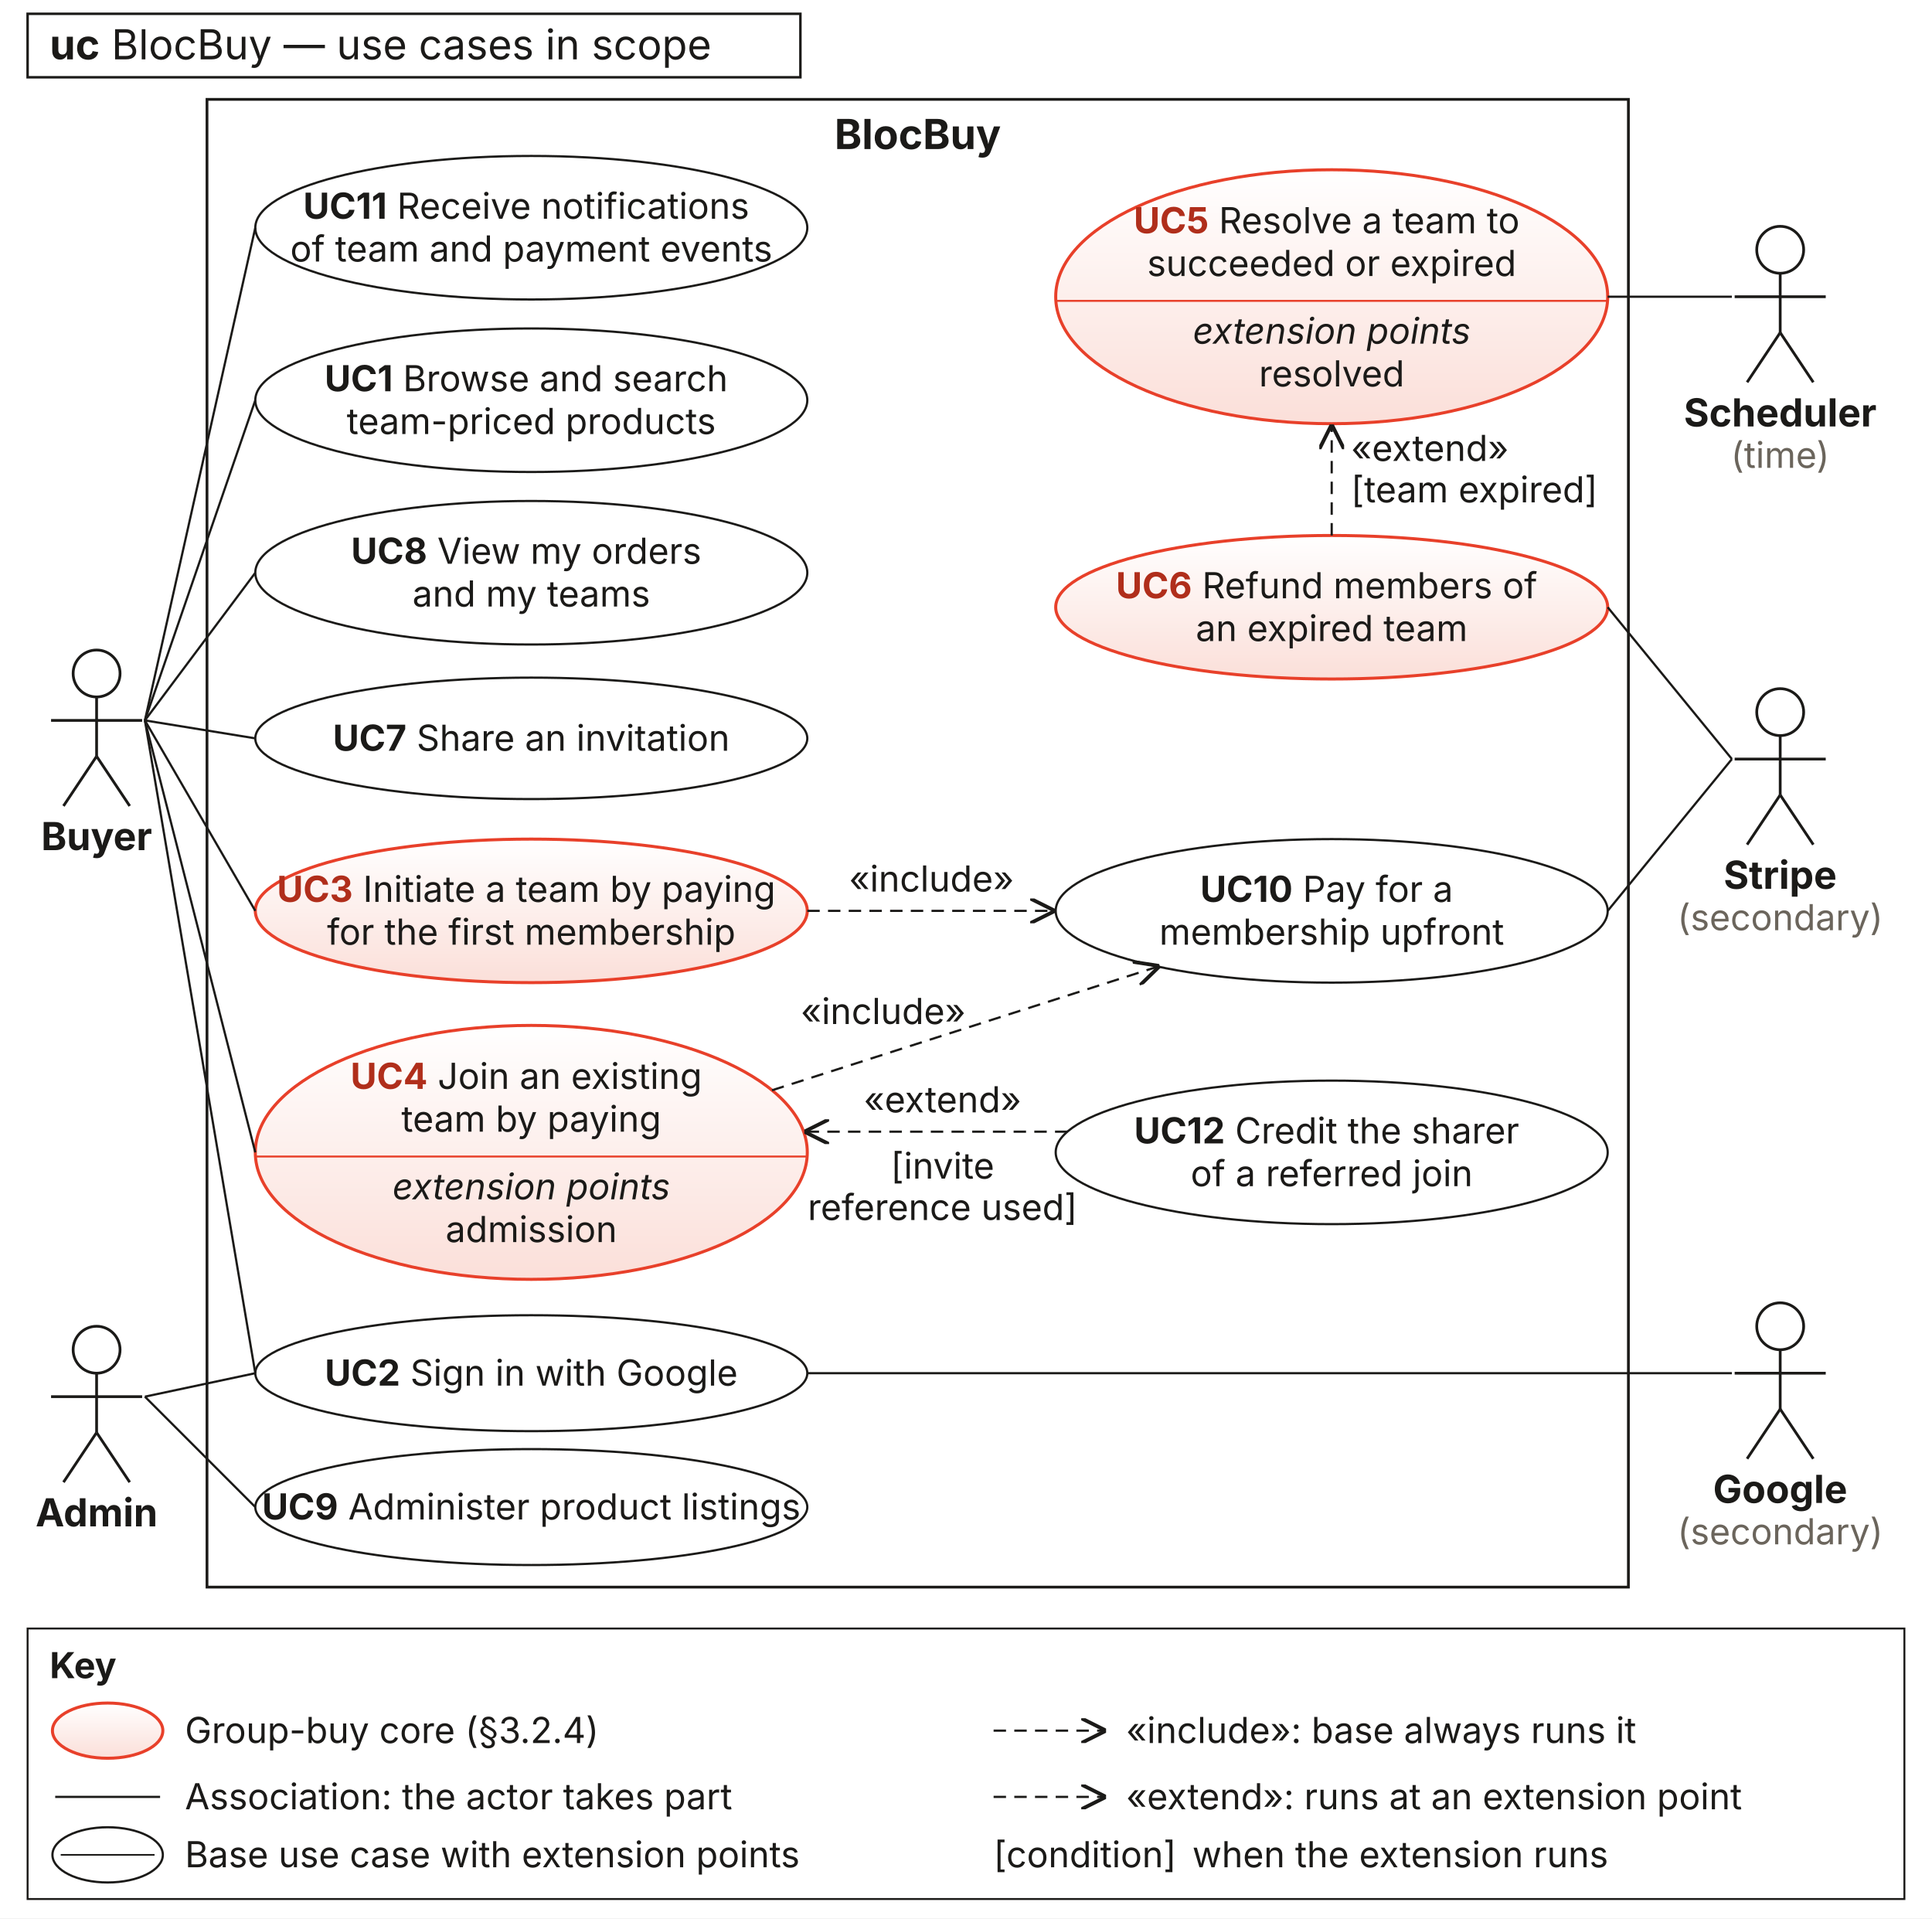
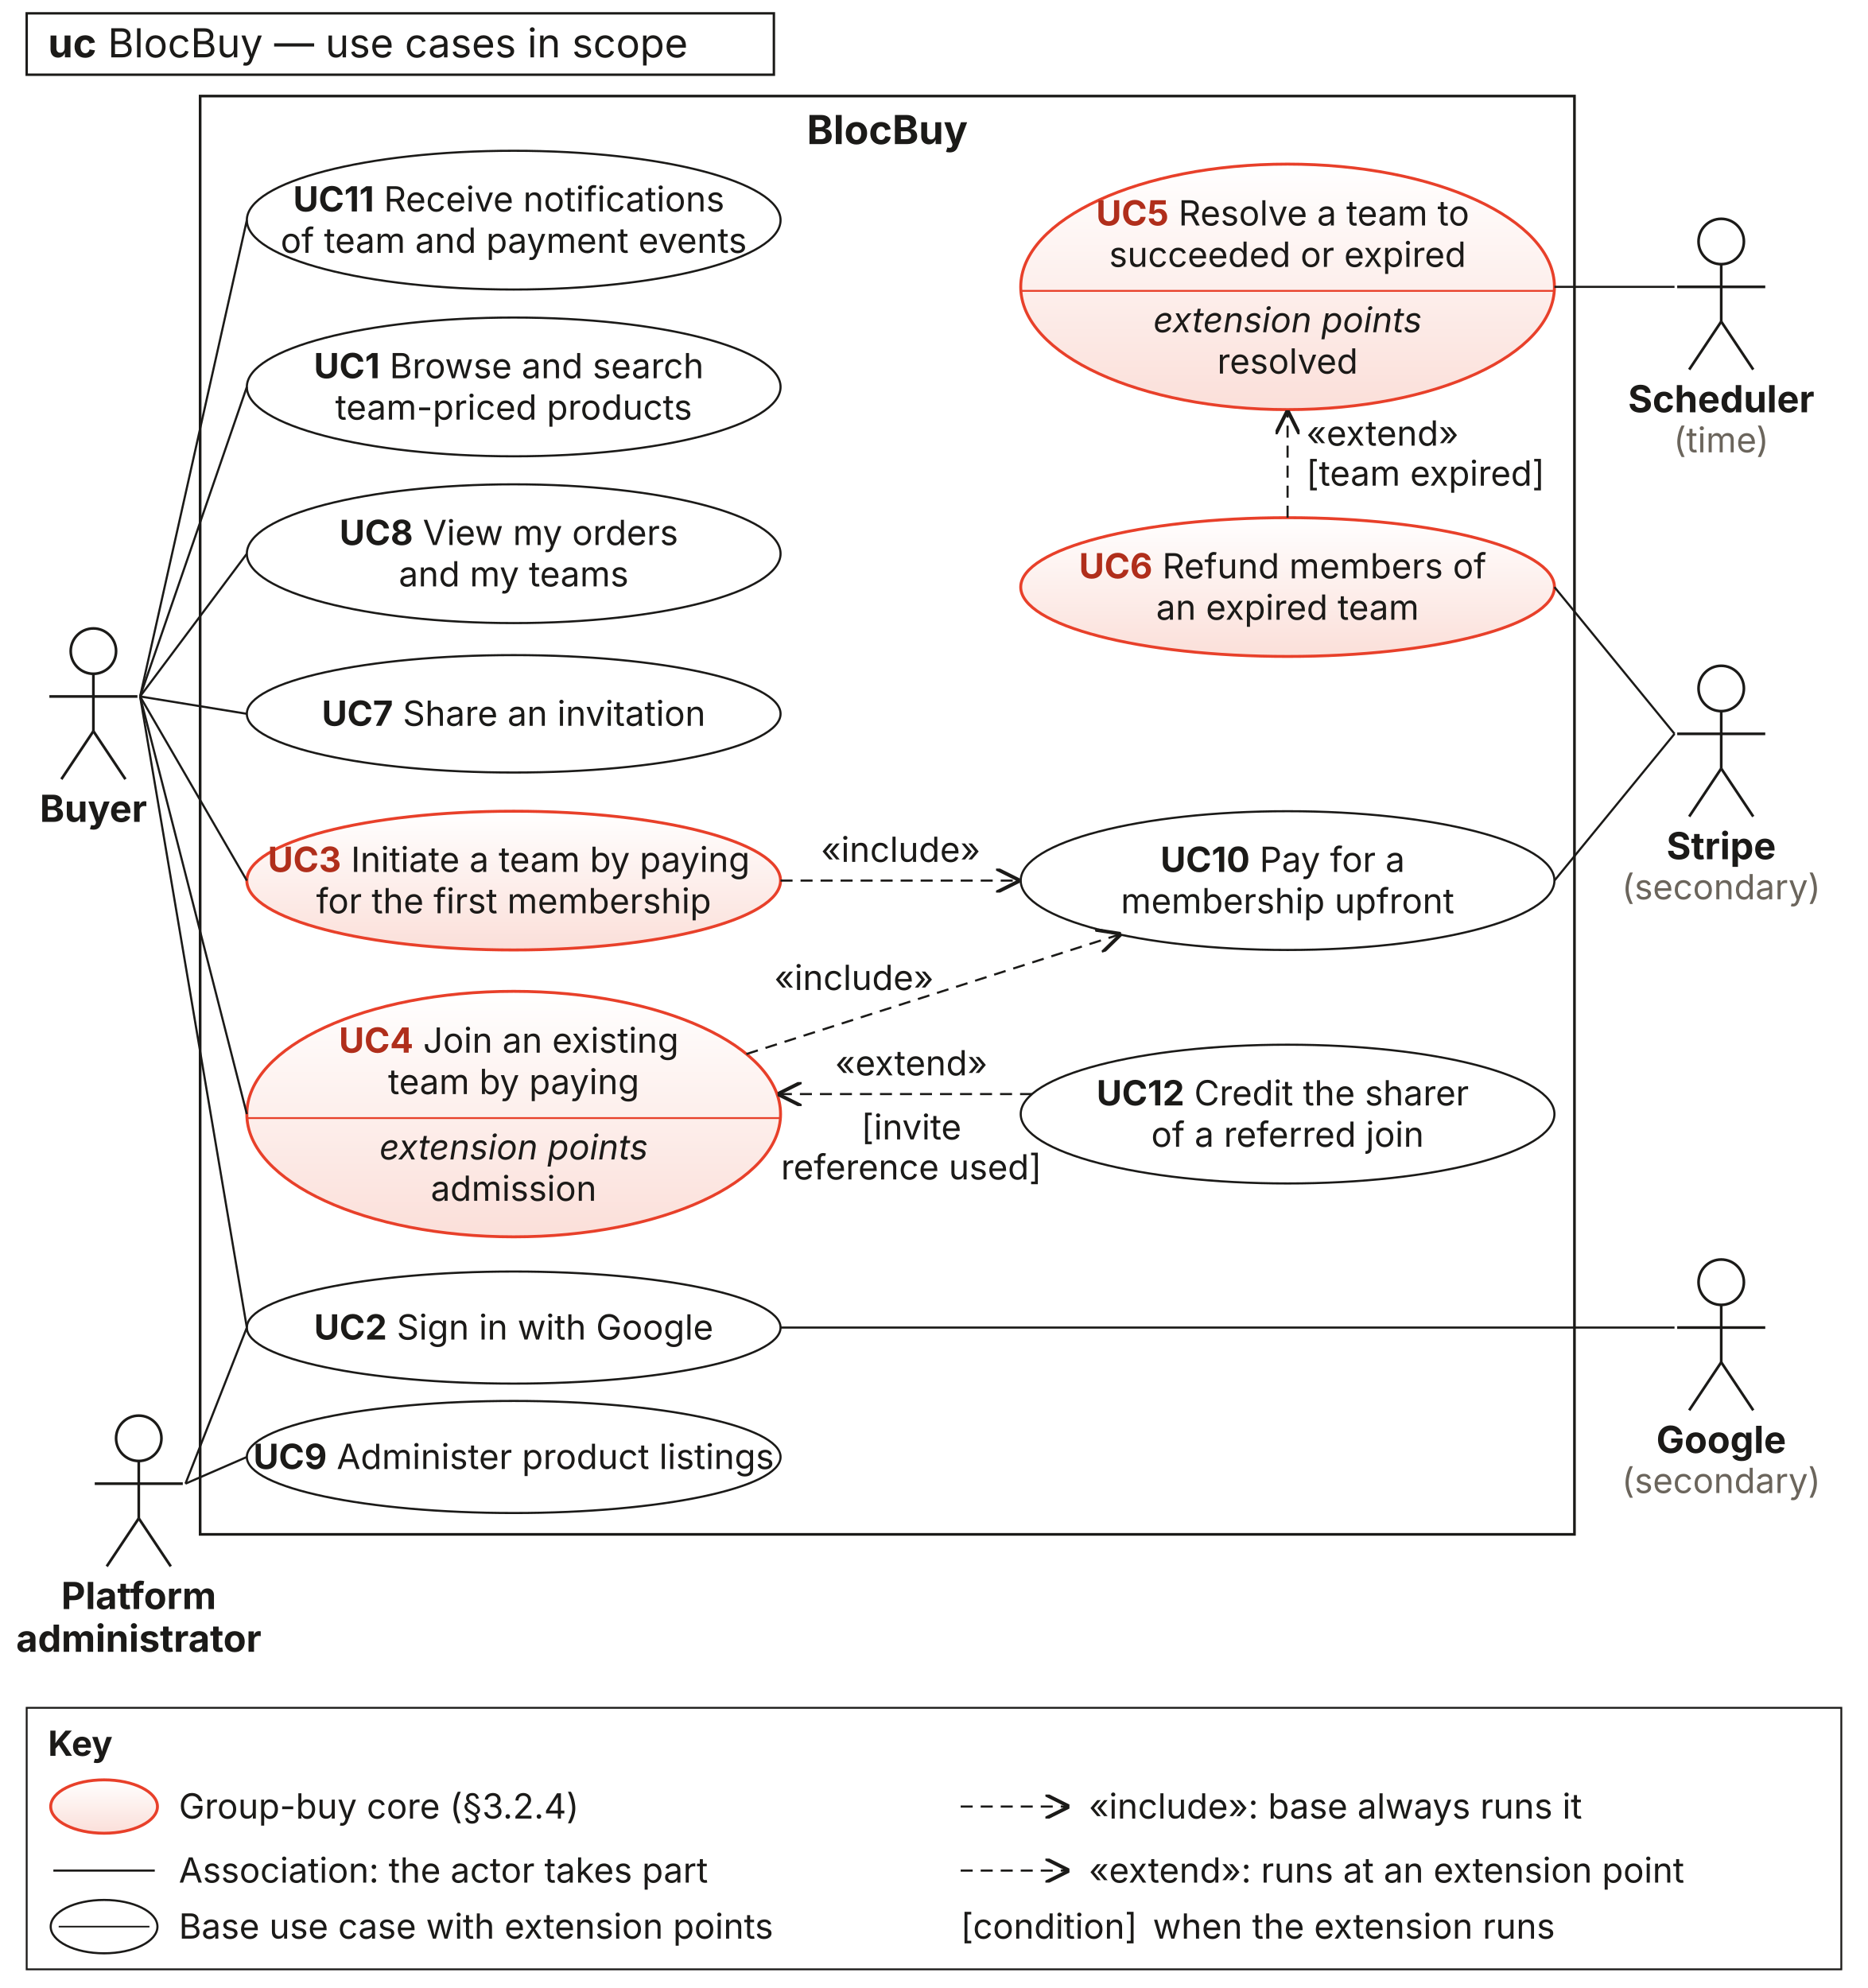
- <svg xmlns="http://www.w3.org/2000/svg" width="1400" height="1390" viewBox="0 0 1400 1390" font-family="Inter, Helvetica, Arial, sans-serif">
+ <svg xmlns="http://www.w3.org/2000/svg" width="1400" height="1490" viewBox="0 0 1400 1490" font-family="Inter, Helvetica, Arial, sans-serif">
  <defs>
    <marker id="d2Open" viewBox="0 0 12 12" refX="11" refY="6" markerWidth="18" markerHeight="18" markerUnits="userSpaceOnUse" orient="auto-start-reverse">
      <path d="M0,0 L12,6 L0,12" fill="none" stroke="#1B1A18" stroke-width="1.8" />
    </marker>
    <linearGradient id="d2Core" x1="0" y1="0" x2="0" y2="1">
      <stop offset="0" stop-color="#FFFFFF" />
      <stop offset="1" stop-color="#FBDFD9" />
    </linearGradient>
  </defs>
-   <rect x="0" y="0" width="1400" height="1390" fill="#FFFFFF" />
+   <rect x="0" y="0" width="1400" height="1490" fill="#FFFFFF" />
  <rect x="20" y="10" width="560" height="46" fill="#FFFFFF" stroke="#1B1A18" stroke-width="1.8" />
  <text x="36" y="43" font-size="30" fill="#1B1A18">
    <tspan font-weight="700">uc</tspan> BlocBuy — use cases in scope</text>
  <rect x="150" y="72" width="1030" height="1078" fill="#FFFFFF" stroke="#1B1A18" stroke-width="2" />
  <text x="665.0" y="108" font-size="30" font-weight="700" text-anchor="middle" fill="#1B1A18">BlocBuy</text>
  <ellipse cx="385" cy="165" rx="200" ry="52" fill="#FFFFFF" stroke="#1B1A18" stroke-width="1.6" />
  <text x="385" y="158.5" font-size="26" text-anchor="middle" fill="#1B1A18">
    <tspan x="385" dy="0">
      <tspan font-weight="700" fill="#1B1A18">UC11</tspan> Receive notifications</tspan>
    <tspan x="385" dy="31">of team and payment events</tspan>
  </text>
  <ellipse cx="385" cy="290" rx="200" ry="52" fill="#FFFFFF" stroke="#1B1A18" stroke-width="1.6" />
  <text x="385" y="283.5" font-size="26" text-anchor="middle" fill="#1B1A18">
    <tspan x="385" dy="0">
      <tspan font-weight="700" fill="#1B1A18">UC1</tspan> Browse and search</tspan>
    <tspan x="385" dy="31">team-priced products</tspan>
  </text>
  <ellipse cx="385" cy="415" rx="200" ry="52" fill="#FFFFFF" stroke="#1B1A18" stroke-width="1.6" />
  <text x="385" y="408.5" font-size="26" text-anchor="middle" fill="#1B1A18">
    <tspan x="385" dy="0">
      <tspan font-weight="700" fill="#1B1A18">UC8</tspan> View my orders</tspan>
    <tspan x="385" dy="31">and my teams</tspan>
  </text>
  <ellipse cx="385" cy="535" rx="200" ry="44" fill="#FFFFFF" stroke="#1B1A18" stroke-width="1.6" />
  <text x="385" y="544.0" font-size="26" text-anchor="middle" fill="#1B1A18">
    <tspan x="385" dy="0">
      <tspan font-weight="700" fill="#1B1A18">UC7</tspan> Share an invitation</tspan>
  </text>
  <ellipse cx="385" cy="660" rx="200" ry="52" fill="url(#d2Core)" stroke="#E8402A" stroke-width="2.2" />
  <text x="385" y="653.5" font-size="26" text-anchor="middle" fill="#1B1A18">
    <tspan x="385" dy="0">
      <tspan font-weight="700" fill="#B02E1B">UC3</tspan> Initiate a team by paying</tspan>
    <tspan x="385" dy="31">for the first membership</tspan>
  </text>
  <ellipse cx="385" cy="835" rx="200" ry="92" fill="url(#d2Core)" stroke="#E8402A" stroke-width="2.2" />
  <text x="385" y="789" font-size="26" text-anchor="middle" fill="#1B1A18">
    <tspan x="385" dy="0">
      <tspan font-weight="700" fill="#B02E1B">UC4</tspan> Join an existing</tspan>
    <tspan x="385" dy="31">team by paying</tspan>
  </text>
  <line x1="185.1" y1="838" x2="584.9" y2="838" stroke="#E8402A" stroke-width="1.4" />
  <text x="385" y="869" font-size="26" font-style="italic" text-anchor="middle" fill="#1B1A18">extension points</text>
  <text x="385" y="900" font-size="26" text-anchor="middle" fill="#1B1A18">admission</text>
  <ellipse cx="385" cy="1092" rx="200" ry="42" fill="#FFFFFF" stroke="#1B1A18" stroke-width="1.6" />
  <text x="385" y="1101.0" font-size="26" text-anchor="middle" fill="#1B1A18">
    <tspan x="385" dy="0">
      <tspan font-weight="700" fill="#1B1A18">UC9</tspan> Administer product listings</tspan>
  </text>
  <ellipse cx="385" cy="995" rx="200" ry="42" fill="#FFFFFF" stroke="#1B1A18" stroke-width="1.6" />
  <text x="385" y="1004.0" font-size="26" text-anchor="middle" fill="#1B1A18">
    <tspan x="385" dy="0">
      <tspan font-weight="700" fill="#1B1A18">UC2</tspan> Sign in with Google</tspan>
  </text>
  <ellipse cx="965" cy="215" rx="200" ry="92" fill="url(#d2Core)" stroke="#E8402A" stroke-width="2.2" />
  <text x="965" y="169" font-size="26" text-anchor="middle" fill="#1B1A18">
    <tspan x="965" dy="0">
      <tspan font-weight="700" fill="#B02E1B">UC5</tspan> Resolve a team to</tspan>
    <tspan x="965" dy="31">succeeded or expired</tspan>
  </text>
  <line x1="765.1" y1="218" x2="1164.9" y2="218" stroke="#E8402A" stroke-width="1.4" />
  <text x="965" y="249" font-size="26" font-style="italic" text-anchor="middle" fill="#1B1A18">extension points</text>
  <text x="965" y="280" font-size="26" text-anchor="middle" fill="#1B1A18">resolved</text>
  <ellipse cx="965" cy="440" rx="200" ry="52" fill="url(#d2Core)" stroke="#E8402A" stroke-width="2.2" />
  <text x="965" y="433.5" font-size="26" text-anchor="middle" fill="#1B1A18">
    <tspan x="965" dy="0">
      <tspan font-weight="700" fill="#B02E1B">UC6</tspan> Refund members of</tspan>
    <tspan x="965" dy="31">an expired team</tspan>
  </text>
  <ellipse cx="965" cy="660" rx="200" ry="52" fill="#FFFFFF" stroke="#1B1A18" stroke-width="1.6" />
  <text x="965" y="653.5" font-size="26" text-anchor="middle" fill="#1B1A18">
    <tspan x="965" dy="0">
      <tspan font-weight="700" fill="#1B1A18">UC10</tspan> Pay for a</tspan>
    <tspan x="965" dy="31">membership upfront</tspan>
  </text>
  <ellipse cx="965" cy="835" rx="200" ry="52" fill="#FFFFFF" stroke="#1B1A18" stroke-width="1.6" />
  <text x="965" y="828.5" font-size="26" text-anchor="middle" fill="#1B1A18">
    <tspan x="965" dy="0">
      <tspan font-weight="700" fill="#1B1A18">UC12</tspan> Credit the sharer</tspan>
    <tspan x="965" dy="31">of a referred join</tspan>
  </text>
  <line x1="585" y1="660" x2="763" y2="660" stroke="#1B1A18" stroke-width="1.6" stroke-dasharray="9 6" marker-end="url(#d2Open)" />
  <text x="675.0" y="646" font-size="26" text-anchor="middle" fill="#1B1A18">«include»</text>
  <line x1="559.4" y1="790" x2="839.0" y2="700.4" stroke="#1B1A18" stroke-width="1.6" stroke-dasharray="9 6" marker-end="url(#d2Open)" />
  <text x="640" y="742" font-size="26" text-anchor="middle" fill="#1B1A18">«include»</text>
  <line x1="773.5" y1="820" x2="584.3" y2="820" stroke="#1B1A18" stroke-width="1.6" stroke-dasharray="9 6" marker-end="url(#d2Open)" />
  <text x="683.0" y="806" font-size="26" text-anchor="middle" fill="#1B1A18">«extend»</text>
  <text x="683.0" y="854" font-size="26" text-anchor="middle" fill="#1B1A18">[invite</text>
  <text x="683.0" y="884" font-size="26" text-anchor="middle" fill="#1B1A18">reference used]</text>
  <line x1="965" y1="388.0" x2="965" y2="309.0" stroke="#1B1A18" stroke-width="1.6" stroke-dasharray="9 6" marker-end="url(#d2Open)" />
  <text x="979" y="334" font-size="26" text-anchor="start" fill="#1B1A18">«extend»</text>
  <text x="979" y="364" font-size="26" text-anchor="start" fill="#1B1A18">[team expired]</text>
  <g stroke="#1B1A18" stroke-width="2" fill="none">
    <circle cx="70" cy="488" r="17" fill="#FFFFFF" />
    <line x1="70" y1="505" x2="70" y2="548" />
    <line x1="37" y1="522" x2="103" y2="522" />
    <line x1="70" y1="548" x2="46" y2="584" />
    <line x1="70" y1="548" x2="94" y2="584" />
  </g>
  <text x="70" y="616" font-size="28" font-weight="700" text-anchor="middle" fill="#1B1A18">Buyer</text>
  <g stroke="#1B1A18" stroke-width="2" fill="none">
-     <circle cx="70" cy="978" r="17" fill="#FFFFFF" />
-     <line x1="70" y1="995" x2="70" y2="1038" />
-     <line x1="37" y1="1012" x2="103" y2="1012" />
-     <line x1="70" y1="1038" x2="46" y2="1074" />
-     <line x1="70" y1="1038" x2="94" y2="1074" />
+     <circle cx="104" cy="1078" r="17" fill="#FFFFFF" />
+     <line x1="104" y1="1095" x2="104" y2="1138" />
+     <line x1="71" y1="1112" x2="137" y2="1112" />
+     <line x1="104" y1="1138" x2="80" y2="1174" />
+     <line x1="104" y1="1138" x2="128" y2="1174" />
  </g>
-   <text x="70" y="1106" font-size="28" font-weight="700" text-anchor="middle" fill="#1B1A18">Admin</text>
+   <text x="104" y="1206" font-size="28" font-weight="700" text-anchor="middle" fill="#1B1A18">Platform</text>
+   <text x="104" y="1238" font-size="28" font-weight="700" text-anchor="middle" fill="#1B1A18">administrator</text>
  <line x1="105" y1="522" x2="185" y2="165" stroke="#1B1A18" stroke-width="1.6" />
  <line x1="105" y1="522" x2="185" y2="290" stroke="#1B1A18" stroke-width="1.6" />
  <line x1="105" y1="522" x2="185" y2="415" stroke="#1B1A18" stroke-width="1.6" />
  <line x1="105" y1="522" x2="185" y2="535" stroke="#1B1A18" stroke-width="1.6" />
  <line x1="105" y1="522" x2="185" y2="660" stroke="#1B1A18" stroke-width="1.6" />
  <line x1="105" y1="522" x2="185" y2="835" stroke="#1B1A18" stroke-width="1.6" />
  <line x1="105" y1="522" x2="185" y2="995" stroke="#1B1A18" stroke-width="1.6" />
-   <line x1="105" y1="1012" x2="185" y2="1092" stroke="#1B1A18" stroke-width="1.6" />
-   <line x1="105" y1="1012" x2="185" y2="995" stroke="#1B1A18" stroke-width="1.6" />
+   <line x1="139" y1="1112" x2="185" y2="1092" stroke="#1B1A18" stroke-width="1.6" />
+   <line x1="139" y1="1112" x2="185" y2="995" stroke="#1B1A18" stroke-width="1.6" />
  <g stroke="#1B1A18" stroke-width="2" fill="none">
    <circle cx="1290" cy="181" r="17" fill="#FFFFFF" />
    <line x1="1290" y1="198" x2="1290" y2="241" />
    <line x1="1257" y1="215" x2="1323" y2="215" />
    <line x1="1290" y1="241" x2="1266" y2="277" />
    <line x1="1290" y1="241" x2="1314" y2="277" />
  </g>
  <text x="1290" y="309" font-size="28" font-weight="700" text-anchor="middle" fill="#1B1A18">Scheduler</text>
  <text x="1290" y="339" font-size="26" text-anchor="middle" fill="#6B655C">(time)</text>
  <line x1="1255" y1="215" x2="1165" y2="215" stroke="#1B1A18" stroke-width="1.6" />
  <g stroke="#1B1A18" stroke-width="2" fill="none">
    <circle cx="1290" cy="516" r="17" fill="#FFFFFF" />
    <line x1="1290" y1="533" x2="1290" y2="576" />
    <line x1="1257" y1="550" x2="1323" y2="550" />
    <line x1="1290" y1="576" x2="1266" y2="612" />
    <line x1="1290" y1="576" x2="1314" y2="612" />
  </g>
  <text x="1290" y="644" font-size="28" font-weight="700" text-anchor="middle" fill="#1B1A18">Stripe</text>
  <text x="1290" y="674" font-size="26" text-anchor="middle" fill="#6B655C">(secondary)</text>
  <line x1="1255" y1="550" x2="1165" y2="440" stroke="#1B1A18" stroke-width="1.6" />
  <line x1="1255" y1="550" x2="1165" y2="660" stroke="#1B1A18" stroke-width="1.6" />
  <g stroke="#1B1A18" stroke-width="2" fill="none">
    <circle cx="1290" cy="961" r="17" fill="#FFFFFF" />
    <line x1="1290" y1="978" x2="1290" y2="1021" />
    <line x1="1257" y1="995" x2="1323" y2="995" />
    <line x1="1290" y1="1021" x2="1266" y2="1057" />
    <line x1="1290" y1="1021" x2="1314" y2="1057" />
  </g>
  <text x="1290" y="1089" font-size="28" font-weight="700" text-anchor="middle" fill="#1B1A18">Google</text>
  <text x="1290" y="1119" font-size="26" text-anchor="middle" fill="#6B655C">(secondary)</text>
  <line x1="1255" y1="995" x2="585" y2="995" stroke="#1B1A18" stroke-width="1.6" />
-   <rect x="20" y="1180" width="1360" height="196" fill="none" stroke="#1B1A18" stroke-width="1.4" />
-   <text x="36" y="1216" font-size="26" font-weight="700" text-anchor="start" fill="#1B1A18">Key</text>
-   <ellipse cx="78" cy="1254" rx="40" ry="20" fill="url(#d2Core)" stroke="#E8402A" stroke-width="2.2" />
-   <text x="134" y="1263" font-size="26" text-anchor="start" fill="#1B1A18">Group-buy core (§3.2.4)</text>
-   <line x1="40" y1="1302" x2="116" y2="1302" stroke="#1B1A18" stroke-width="1.6" />
-   <text x="134" y="1311" font-size="26" text-anchor="start" fill="#1B1A18">Association: the actor takes part</text>
-   <ellipse cx="78" cy="1344" rx="40" ry="20" fill="#FFFFFF" stroke="#1B1A18" stroke-width="1.6" />
-   <line x1="44" y1="1344" x2="112" y2="1344" stroke="#1B1A18" stroke-width="1.2" />
-   <text x="134" y="1353" font-size="26" text-anchor="start" fill="#1B1A18">Base use case with extension points</text>
-   <line x1="720" y1="1254" x2="800" y2="1254" stroke="#1B1A18" stroke-width="1.6" stroke-dasharray="9 6" marker-end="url(#d2Open)" />
-   <text x="816" y="1263" font-size="26" text-anchor="start" fill="#1B1A18">«include»: base always runs it</text>
-   <line x1="720" y1="1302" x2="800" y2="1302" stroke="#1B1A18" stroke-width="1.6" stroke-dasharray="9 6" marker-end="url(#d2Open)" />
-   <text x="816" y="1311" font-size="26" text-anchor="start" fill="#1B1A18">«extend»: runs at an extension point</text>
-   <text x="720" y="1353" font-size="26" text-anchor="start" fill="#1B1A18">[condition]</text>
-   <text x="864" y="1353" font-size="26" text-anchor="start" fill="#1B1A18">when the extension runs</text>
+   <rect x="20" y="1280" width="1360" height="196" fill="none" stroke="#1B1A18" stroke-width="1.4" />
+   <text x="36" y="1316" font-size="26" font-weight="700" text-anchor="start" fill="#1B1A18">Key</text>
+   <ellipse cx="78" cy="1354" rx="40" ry="20" fill="url(#d2Core)" stroke="#E8402A" stroke-width="2.2" />
+   <text x="134" y="1363" font-size="26" text-anchor="start" fill="#1B1A18">Group-buy core (§3.2.4)</text>
+   <line x1="40" y1="1402" x2="116" y2="1402" stroke="#1B1A18" stroke-width="1.6" />
+   <text x="134" y="1411" font-size="26" text-anchor="start" fill="#1B1A18">Association: the actor takes part</text>
+   <ellipse cx="78" cy="1444" rx="40" ry="20" fill="#FFFFFF" stroke="#1B1A18" stroke-width="1.6" />
+   <line x1="44" y1="1444" x2="112" y2="1444" stroke="#1B1A18" stroke-width="1.2" />
+   <text x="134" y="1453" font-size="26" text-anchor="start" fill="#1B1A18">Base use case with extension points</text>
+   <line x1="720" y1="1354" x2="800" y2="1354" stroke="#1B1A18" stroke-width="1.6" stroke-dasharray="9 6" marker-end="url(#d2Open)" />
+   <text x="816" y="1363" font-size="26" text-anchor="start" fill="#1B1A18">«include»: base always runs it</text>
+   <line x1="720" y1="1402" x2="800" y2="1402" stroke="#1B1A18" stroke-width="1.6" stroke-dasharray="9 6" marker-end="url(#d2Open)" />
+   <text x="816" y="1411" font-size="26" text-anchor="start" fill="#1B1A18">«extend»: runs at an extension point</text>
+   <text x="720" y="1453" font-size="26" text-anchor="start" fill="#1B1A18">[condition]</text>
+   <text x="864" y="1453" font-size="26" text-anchor="start" fill="#1B1A18">when the extension runs</text>
</svg>
